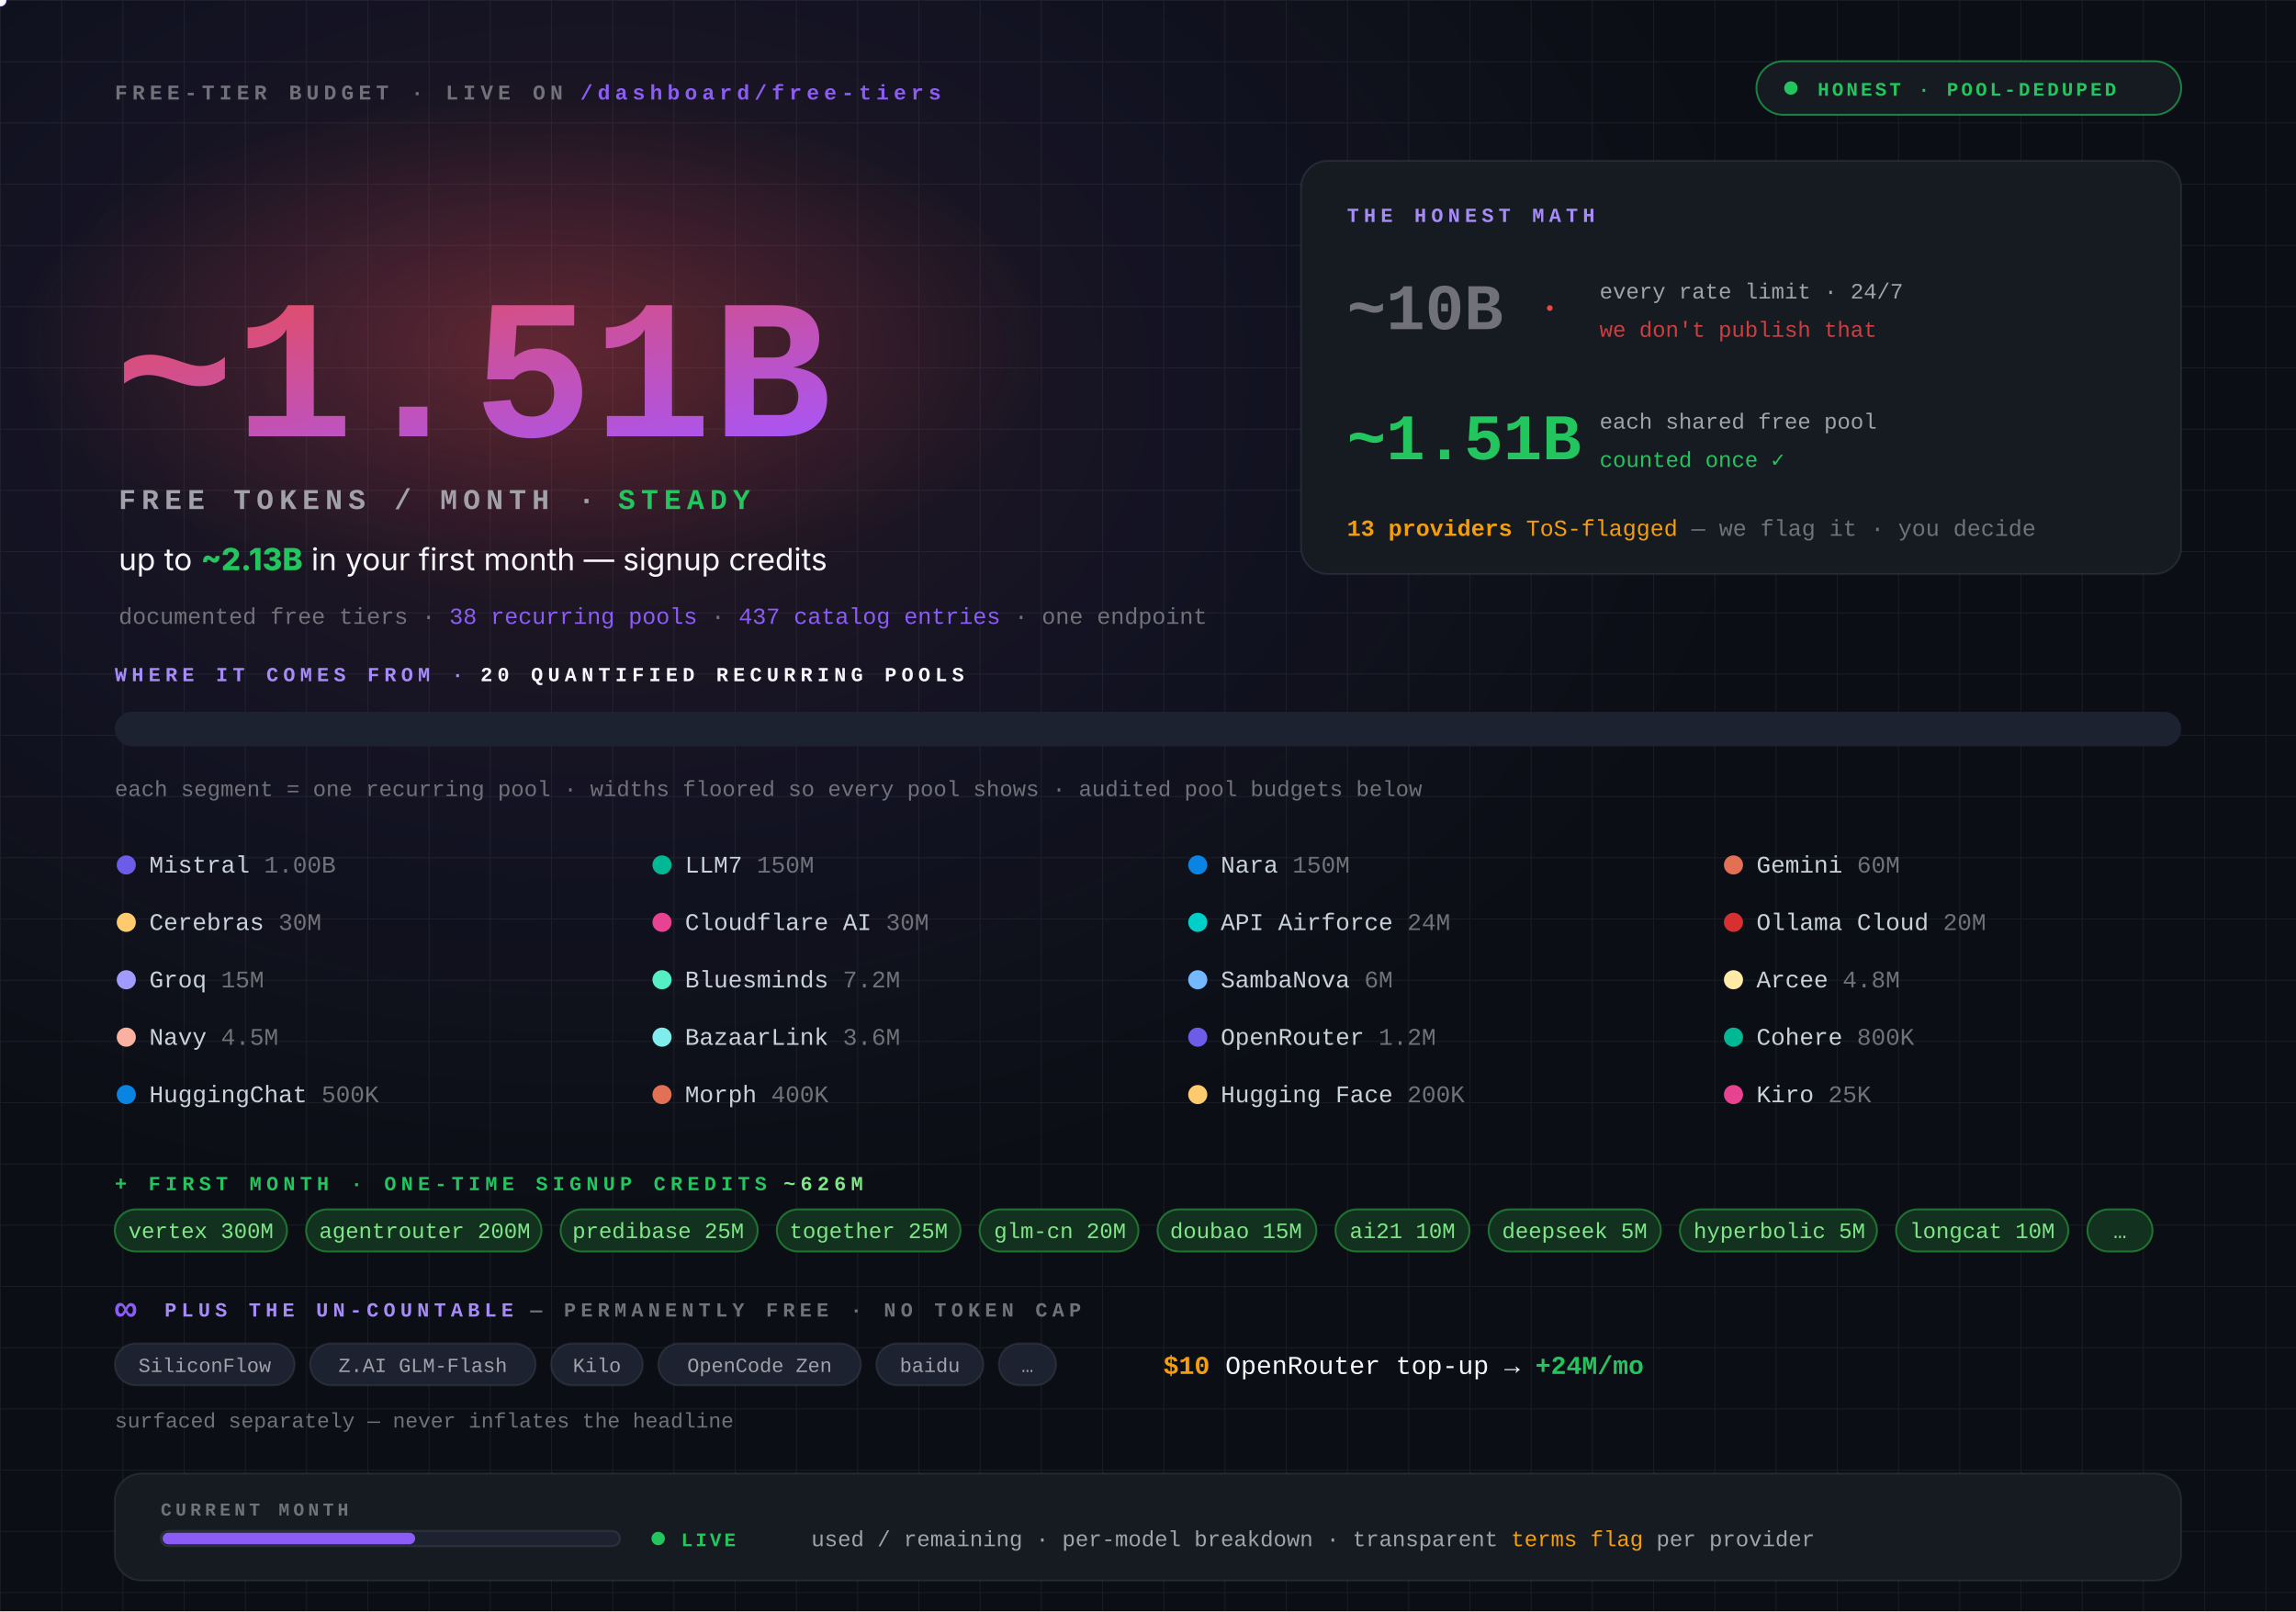
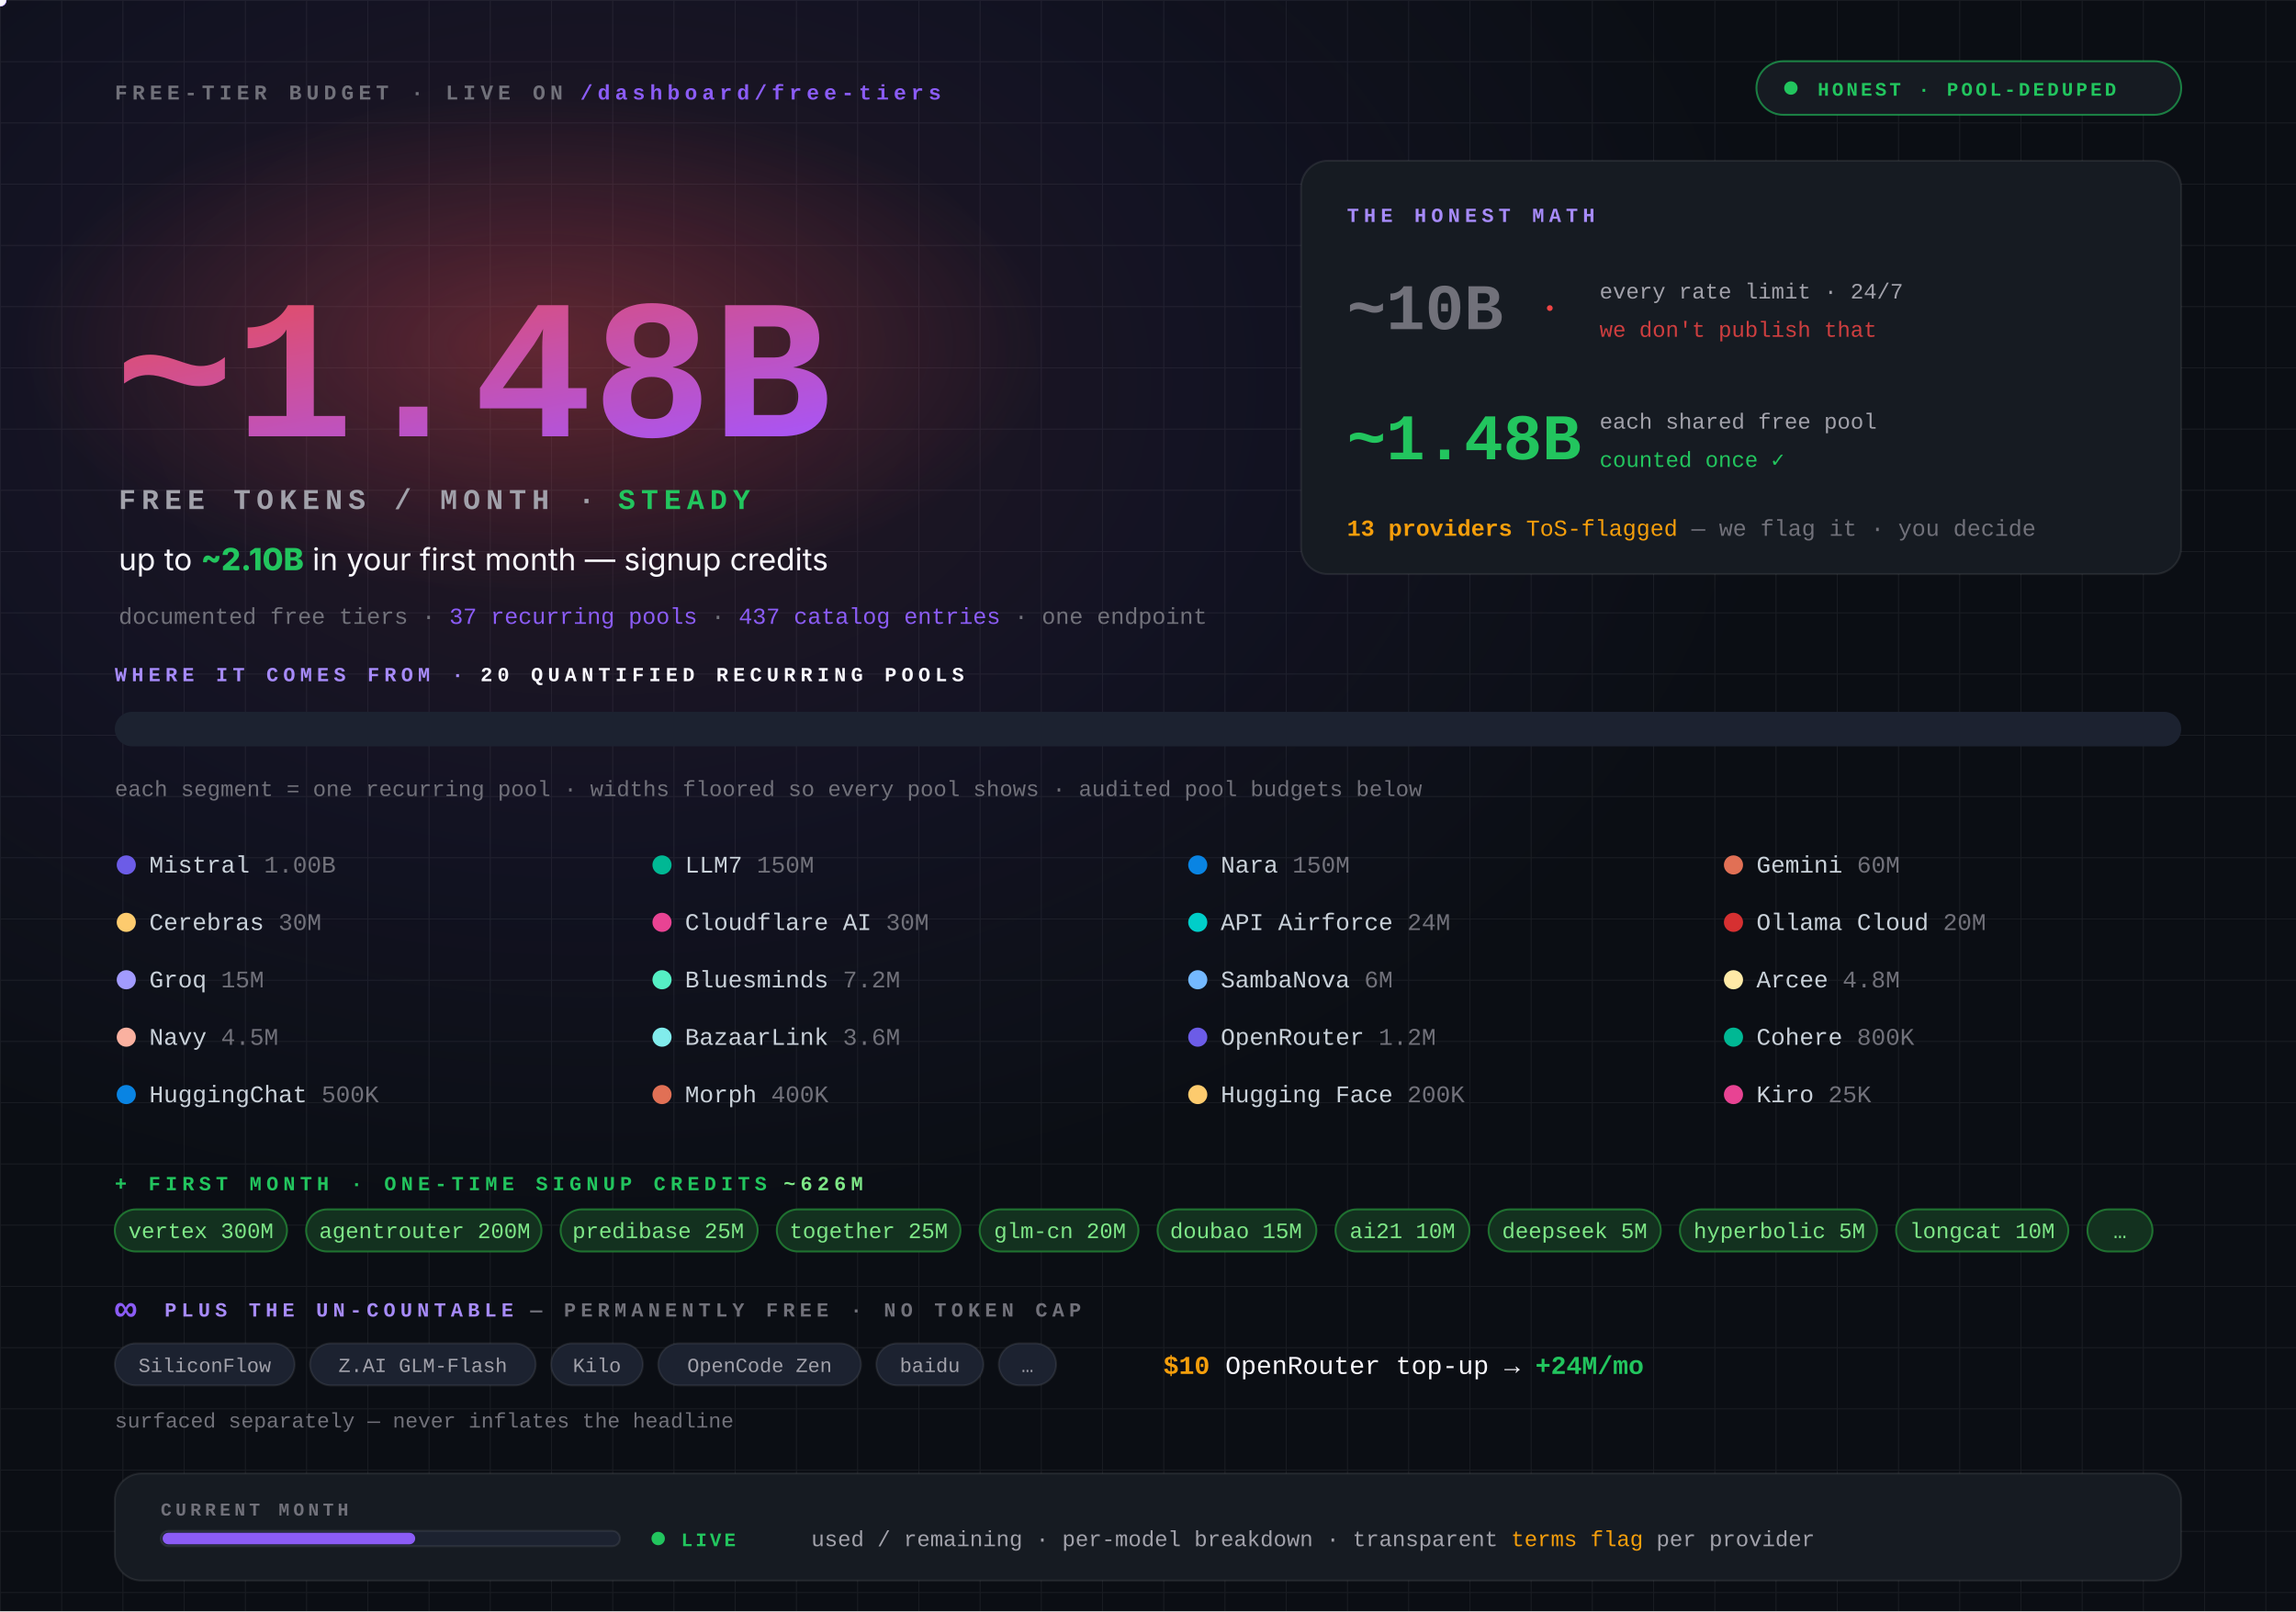
- <svg xmlns="http://www.w3.org/2000/svg" viewBox="0 0 1200 842" role="img" aria-label="OmniRoute free-tier budget: about 1.51 billion free tokens per month steady, up to about 2.13 billion in the first month with signup credits. The catalog contains 437 rows, 430 active and 7 discontinued, grouped into 38 recurring pool keys; 20 pools have a published positive monthly token budget and 18 have a zero, uncapped, or keyless budget. Honest pool-deduped math counts each shared free pool once; 13 providers carry a terms-of-service avoid flag. The 20 quantified pools are Mistral 1 billion, LLM7 150 million, Nara 150 million, Gemini 60 million, Cerebras 30 million, Cloudflare AI 30 million, API Airforce 24 million, Ollama Cloud 20 million, Groq 15 million, Bluesminds 7.2 million, SambaNova 6 million, Arcee 4.8 million, Navy 4.5 million, BazaarLink 3.6 million, OpenRouter 1.2 million, Cohere 800 thousand, HuggingChat 500 thousand, Morph 400 thousand, Hugging Face 200 thousand, and Kiro 25 thousand. One-time signup credits add about 626 million. Uncapped providers and the OpenRouter top-up boost are shown separately so they do not inflate the headline. Live usage remains available at /dashboard/free-tiers.">
+ <svg xmlns="http://www.w3.org/2000/svg" viewBox="0 0 1200 842" role="img" aria-label="OmniRoute free-tier budget: about 1.51 billion free tokens per month steady, up to about 2.13 billion in the first month with signup credits. The catalog contains 437 rows, 430 active and 7 discontinued, grouped into 37 recurring pool keys; 20 pools have a published positive monthly token budget and 18 have a zero, uncapped, or keyless budget. Honest pool-deduped math counts each shared free pool once; 13 providers carry a terms-of-service avoid flag. The 20 quantified pools are Mistral 1 billion, LLM7 150 million, Nara 150 million, Gemini 60 million, Cerebras 30 million, Cloudflare AI 30 million, API Airforce 24 million, Ollama Cloud 20 million, Groq 15 million, Bluesminds 7.2 million, SambaNova 6 million, Arcee 4.8 million, Navy 4.5 million, BazaarLink 3.6 million, OpenRouter 1.2 million, Cohere 800 thousand, HuggingChat 500 thousand, Morph 400 thousand, Hugging Face 200 thousand, and Kiro 25 thousand. One-time signup credits add about 626 million. Uncapped providers and the OpenRouter top-up boost are shown separately so they do not inflate the headline. Live usage remains available at /dashboard/free-tiers.">
  <defs>
    <pattern id="gridPaperF" width="32" height="32" patternUnits="userSpaceOnUse">
      <path d="M 32 0 L 0 0 0 32" fill="none" stroke="#ffffff" stroke-opacity="0.06" stroke-width="1" />
    </pattern>
    <radialGradient id="bgGlowF" cx="26%" cy="24%" r="52%">
      <stop offset="0%" stop-color="#e54d5e" stop-opacity="0.14" />
      <stop offset="55%" stop-color="#8b5cf6" stop-opacity="0.06" />
      <stop offset="100%" stop-color="#6366f1" stop-opacity="0" />
    </radialGradient>
    <linearGradient id="gradBrandF" x1="0" y1="0" x2="1" y2="1">
      <stop offset="0%" stop-color="#e54d5e" />
      <stop offset="100%" stop-color="#a855f7" />
    </linearGradient>
    <radialGradient id="heroGlowF" cx="50%" cy="50%" r="50%">
      <stop offset="0%" stop-color="#e54d5e" stop-opacity="0.30" />
      <stop offset="100%" stop-color="#e54d5e" stop-opacity="0" />
    </radialGradient>
    <path id="pTk1F" d="M 44,84 C 150,112 190,146 302,168" />
    <path id="pTk2F" d="M 30,310 C 136,290 176,240 296,206" />
    <path id="pTk3F" d="M 96,436 C 186,392 208,308 314,230" />
    <clipPath id="barShapeF">
      <rect x="60" y="372" width="1080" height="18" rx="9" />
    </clipPath>
    <clipPath id="barRevF">
      <rect x="60" y="372" width="0" height="18">
        <animate attributeName="width" values="1080;0;1080;1080" keyTimes="0;0.02;0.24;1" dur="10s" repeatCount="indefinite" />
      </rect>
    </clipPath>
  </defs>
  <rect width="1200" height="842" fill="#0b0e14" />
  <rect width="1200" height="842" fill="url(#gridPaperF)" />
  <rect width="1200" height="842" fill="url(#bgGlowF)" />
  <text x="60" y="52" font-family="Consolas, 'Courier New', monospace" font-size="11" letter-spacing="2.5" font-weight="700" fill="#71717a">FREE-TIER BUDGET · LIVE ON <tspan fill="#8b5cf6">/dashboard/free-tiers</tspan>
  </text>
  <g transform="translate(918, 32)">
    <rect width="222" height="28" rx="14" fill="#161b22" stroke="#22c55e" stroke-width="1" stroke-opacity="0.6" />
    <circle cx="18" cy="14" r="3.5" fill="#22c55e">
      <animate attributeName="opacity" values="1;0.35;1" dur="1.6s" repeatCount="indefinite" />
    </circle>
    <text x="32" y="18" font-family="Consolas, 'Courier New', monospace" font-size="10" letter-spacing="1.5" font-weight="700" fill="#22c55e">HONEST · POOL-DEDUPED</text>
  </g>
  <ellipse cx="280" cy="180" rx="270" ry="130" fill="url(#heroGlowF)">
    <animate attributeName="rx" values="250;290;250" dur="4s" repeatCount="indefinite" />
  </ellipse>
  <g fill="#a78bfa">
    <circle r="3.4">
      <animateMotion dur="2.4s" repeatCount="indefinite" begin="0s">
        <mpath href="#pTk1F" />
      </animateMotion>
      <animate attributeName="opacity" values="0;1;1;0" dur="2.4s" begin="0s" repeatCount="indefinite" />
    </circle>
    <circle r="3.4">
      <animateMotion dur="2.4s" repeatCount="indefinite" begin="0.8s">
        <mpath href="#pTk2F" />
      </animateMotion>
      <animate attributeName="opacity" values="0;1;1;0" dur="2.4s" begin="0.8s" repeatCount="indefinite" />
    </circle>
    <circle r="3.4">
      <animateMotion dur="2.4s" repeatCount="indefinite" begin="1.6s">
        <mpath href="#pTk3F" />
      </animateMotion>
      <animate attributeName="opacity" values="0;1;1;0" dur="2.4s" begin="1.6s" repeatCount="indefinite" />
    </circle>
  </g>
-   <text x="60" y="228" font-family="Consolas, 'Courier New', monospace" font-size="104" font-weight="800" fill="url(#gradBrandF)">~1.51B</text>
+   <text x="60" y="228" font-family="Consolas, 'Courier New', monospace" font-size="104" font-weight="800" fill="url(#gradBrandF)">~1.48B</text>
  <text x="62" y="266" font-family="Consolas, 'Courier New', monospace" font-size="15" letter-spacing="3" font-weight="700" fill="#a1a1aa">FREE TOKENS / MONTH · <tspan fill="#22c55e">STEADY</tspan>
  </text>
-   <text x="62" y="298" font-family="Inter, 'Segoe UI', Arial, Helvetica, system-ui, sans-serif" font-size="16" fill="#F7F6FC">up to <tspan font-weight="800" fill="#22c55e">~2.13B</tspan> in your first month — signup credits</text>
-   <text x="62" y="326" font-family="Consolas, 'Courier New', monospace" font-size="12" fill="#71717a">documented free tiers · <tspan fill="#8b5cf6">38 recurring pools</tspan> · <tspan fill="#8b5cf6">437 catalog entries</tspan> · one endpoint</text>
+   <text x="62" y="298" font-family="Inter, 'Segoe UI', Arial, Helvetica, system-ui, sans-serif" font-size="16" fill="#F7F6FC">up to <tspan font-weight="800" fill="#22c55e">~2.10B</tspan> in your first month — signup credits</text>
+   <text x="62" y="326" font-family="Consolas, 'Courier New', monospace" font-size="12" fill="#71717a">documented free tiers · <tspan fill="#8b5cf6">37 recurring pools</tspan> · <tspan fill="#8b5cf6">437 catalog entries</tspan> · one endpoint</text>
  <rect x="680" y="84" width="460" height="216" rx="14" fill="#161b22" stroke="#ffffff" stroke-opacity="0.08" stroke-width="1" />
  <text x="704" y="116" font-family="Consolas, 'Courier New', monospace" font-size="10.5" letter-spacing="2.5" font-weight="700" fill="#a78bfa">THE HONEST MATH</text>
  <text x="704" y="172" font-family="Consolas, 'Courier New', monospace" font-size="34" font-weight="800" fill="#71717a">~10B</text>
  <line x1="698" y1="161" x2="810" y2="161" stroke="#ef4444" stroke-width="3" stroke-linecap="round" stroke-dasharray="112" stroke-dashoffset="112">
    <animate attributeName="stroke-dashoffset" values="0;112;0;0" keyTimes="0;0.10;0.18;1" dur="10s" repeatCount="indefinite" />
  </line>
  <text x="836" y="156" font-family="Consolas, 'Courier New', monospace" font-size="11.5" fill="#a1a1aa">every rate limit · 24/7</text>
  <text x="836" y="176" font-family="Consolas, 'Courier New', monospace" font-size="11.5" fill="#ef4444" opacity="0.85">we don't publish that</text>
-   <text x="704" y="240" font-family="Consolas, 'Courier New', monospace" font-size="34" font-weight="800" fill="#22c55e">~1.51B</text>
+   <text x="704" y="240" font-family="Consolas, 'Courier New', monospace" font-size="34" font-weight="800" fill="#22c55e">~1.48B</text>
  <text x="836" y="224" font-family="Consolas, 'Courier New', monospace" font-size="11.5" fill="#a1a1aa">each shared free pool</text>
  <text x="836" y="244" font-family="Consolas, 'Courier New', monospace" font-size="11.5" fill="#22c55e">counted once ✓</text>
  <text x="704" y="280" font-family="Consolas, 'Courier New', monospace" font-size="12" fill="#f59e0b">
    <tspan font-weight="800">13 providers</tspan> ToS-flagged <tspan fill="#71717a">— we flag it · you decide</tspan>
  </text>
  <text x="60" y="356" font-family="Consolas, 'Courier New', monospace" font-size="10.5" letter-spacing="2.5" font-weight="700" fill="#a78bfa">WHERE IT COMES FROM · <tspan fill="#F7F6FC">20 QUANTIFIED RECURRING POOLS</tspan>
  </text>
  <g clip-path="url(#barShapeF)">
    <rect x="60" y="372" width="1080" height="18" fill="#1c2230" />
    <g clip-path="url(#barRevF)">
      <rect x="60.0" y="372" width="661.4" height="18" fill="#6c5ce7" />
      <rect x="722.4" y="372" width="99.2" height="18" fill="#00b894" />
      <rect x="822.6" y="372" width="99.2" height="18" fill="#0984e3" />
      <rect x="922.9" y="372" width="39.7" height="18" fill="#e17055" />
      <rect x="963.5" y="372" width="19.8" height="18" fill="#fdcb6e" />
      <rect x="984.4" y="372" width="19.8" height="18" fill="#e84393" />
      <rect x="1005.2" y="372" width="15.9" height="18" fill="#00cec9" />
      <rect x="1022.1" y="372" width="13.2" height="18" fill="#d63031" />
      <rect x="1036.3" y="372" width="9.9" height="18" fill="#a29bfe" />
      <rect x="1047.3" y="372" width="7.5" height="18" fill="#55efc4" />
      <rect x="1055.8" y="372" width="7.5" height="18" fill="#74b9ff" />
      <rect x="1064.3" y="372" width="7.5" height="18" fill="#ffeaa7" />
      <rect x="1072.8" y="372" width="7.5" height="18" fill="#fab1a0" />
      <rect x="1081.3" y="372" width="7.5" height="18" fill="#81ecec" />
      <rect x="1089.9" y="372" width="7.5" height="18" fill="#6c5ce7" />
      <rect x="1098.4" y="372" width="7.5" height="18" fill="#00b894" />
      <rect x="1106.9" y="372" width="7.5" height="18" fill="#0984e3" />
      <rect x="1115.4" y="372" width="7.5" height="18" fill="#e17055" />
      <rect x="1124.0" y="372" width="7.5" height="18" fill="#fdcb6e" />
      <rect x="1132.5" y="372" width="7.5" height="18" fill="#e84393" />
    </g>
  </g>
  <circle r="3.2" fill="#F7F6FC">
    <animateMotion path="M 60,381 L 1140,381" keyPoints="0;0;1;1" keyTimes="0;0.02;0.24;1" calcMode="linear" dur="10s" repeatCount="indefinite" />
    <animate attributeName="opacity" values="0;1;1;0;0" keyTimes="0;0.02;0.23;0.26;1" dur="10s" repeatCount="indefinite" />
  </circle>
  <text x="60" y="416" font-family="Consolas, 'Courier New', monospace" font-size="11.5" fill="#71717a">each segment = one recurring pool · widths floored so every pool shows · audited pool budgets below</text>
  <g font-family="Consolas, 'Courier New', monospace" font-size="12.5">
    <circle cx="66" cy="452" r="5" fill="#6c5ce7" />
    <text x="78" y="456" fill="#c9d1d9">Mistral <tspan fill="#71717a">1.00B</tspan>
    </text>
    <circle cx="346" cy="452" r="5" fill="#00b894" />
    <text x="358" y="456" fill="#c9d1d9">LLM7 <tspan fill="#71717a">150M</tspan>
    </text>
    <circle cx="626" cy="452" r="5" fill="#0984e3" />
    <text x="638" y="456" fill="#c9d1d9">Nara <tspan fill="#71717a">150M</tspan>
    </text>
    <circle cx="906" cy="452" r="5" fill="#e17055" />
    <text x="918" y="456" fill="#c9d1d9">Gemini <tspan fill="#71717a">60M</tspan>
    </text>
    <circle cx="66" cy="482" r="5" fill="#fdcb6e" />
    <text x="78" y="486" fill="#c9d1d9">Cerebras <tspan fill="#71717a">30M</tspan>
    </text>
    <circle cx="346" cy="482" r="5" fill="#e84393" />
    <text x="358" y="486" fill="#c9d1d9">Cloudflare AI <tspan fill="#71717a">30M</tspan>
    </text>
    <circle cx="626" cy="482" r="5" fill="#00cec9" />
    <text x="638" y="486" fill="#c9d1d9">API Airforce <tspan fill="#71717a">24M</tspan>
    </text>
    <circle cx="906" cy="482" r="5" fill="#d63031" />
    <text x="918" y="486" fill="#c9d1d9">Ollama Cloud <tspan fill="#71717a">20M</tspan>
    </text>
    <circle cx="66" cy="512" r="5" fill="#a29bfe" />
    <text x="78" y="516" fill="#c9d1d9">Groq <tspan fill="#71717a">15M</tspan>
    </text>
    <circle cx="346" cy="512" r="5" fill="#55efc4" />
    <text x="358" y="516" fill="#c9d1d9">Bluesminds <tspan fill="#71717a">7.2M</tspan>
    </text>
    <circle cx="626" cy="512" r="5" fill="#74b9ff" />
    <text x="638" y="516" fill="#c9d1d9">SambaNova <tspan fill="#71717a">6M</tspan>
    </text>
    <circle cx="906" cy="512" r="5" fill="#ffeaa7" />
    <text x="918" y="516" fill="#c9d1d9">Arcee <tspan fill="#71717a">4.8M</tspan>
    </text>
    <circle cx="66" cy="542" r="5" fill="#fab1a0" />
    <text x="78" y="546" fill="#c9d1d9">Navy <tspan fill="#71717a">4.5M</tspan>
    </text>
    <circle cx="346" cy="542" r="5" fill="#81ecec" />
    <text x="358" y="546" fill="#c9d1d9">BazaarLink <tspan fill="#71717a">3.6M</tspan>
    </text>
    <circle cx="626" cy="542" r="5" fill="#6c5ce7" />
    <text x="638" y="546" fill="#c9d1d9">OpenRouter <tspan fill="#71717a">1.2M</tspan>
    </text>
    <circle cx="906" cy="542" r="5" fill="#00b894" />
    <text x="918" y="546" fill="#c9d1d9">Cohere <tspan fill="#71717a">800K</tspan>
    </text>
    <circle cx="66" cy="572" r="5" fill="#0984e3" />
    <text x="78" y="576" fill="#c9d1d9">HuggingChat <tspan fill="#71717a">500K</tspan>
    </text>
    <circle cx="346" cy="572" r="5" fill="#e17055" />
    <text x="358" y="576" fill="#c9d1d9">Morph <tspan fill="#71717a">400K</tspan>
    </text>
    <circle cx="626" cy="572" r="5" fill="#fdcb6e" />
    <text x="638" y="576" fill="#c9d1d9">Hugging Face <tspan fill="#71717a">200K</tspan>
    </text>
    <circle cx="906" cy="572" r="5" fill="#e84393" />
    <text x="918" y="576" fill="#c9d1d9">Kiro <tspan fill="#71717a">25K</tspan>
    </text>
  </g>
  <text x="60" y="622" font-family="Consolas, 'Courier New', monospace" font-size="10.5" letter-spacing="2.5" font-weight="700" fill="#22c55e">+ FIRST MONTH · ONE-TIME SIGNUP CREDITS <tspan fill="#7ee787">~626M</tspan>
  </text>
  <g font-family="Consolas, 'Courier New', monospace">
    <rect x="60" y="632" width="90" height="22" rx="11" fill="#13311f" stroke="#238636" stroke-opacity="0.8" />
    <text x="105" y="647" font-size="11.5" fill="#7ee787" text-anchor="middle">vertex 300M</text>
    <rect x="160" y="632" width="123" height="22" rx="11" fill="#13311f" stroke="#238636" stroke-opacity="0.8" />
    <text x="222" y="647" font-size="11.5" fill="#7ee787" text-anchor="middle">agentrouter 200M</text>
    <rect x="293" y="632" width="103" height="22" rx="11" fill="#13311f" stroke="#238636" stroke-opacity="0.8" />
    <text x="344" y="647" font-size="11.5" fill="#7ee787" text-anchor="middle">predibase 25M</text>
    <rect x="406" y="632" width="96" height="22" rx="11" fill="#13311f" stroke="#238636" stroke-opacity="0.8" />
    <text x="454" y="647" font-size="11.5" fill="#7ee787" text-anchor="middle">together 25M</text>
    <rect x="512" y="632" width="83" height="22" rx="11" fill="#13311f" stroke="#238636" stroke-opacity="0.8" />
    <text x="554" y="647" font-size="11.5" fill="#7ee787" text-anchor="middle">glm-cn 20M</text>
    <rect x="605" y="632" width="83" height="22" rx="11" fill="#13311f" stroke="#238636" stroke-opacity="0.8" />
    <text x="646" y="647" font-size="11.5" fill="#7ee787" text-anchor="middle">doubao 15M</text>
    <rect x="698" y="632" width="70" height="22" rx="11" fill="#13311f" stroke="#238636" stroke-opacity="0.8" />
    <text x="733" y="647" font-size="11.5" fill="#7ee787" text-anchor="middle">ai21 10M</text>
    <rect x="778" y="632" width="90" height="22" rx="11" fill="#13311f" stroke="#238636" stroke-opacity="0.8" />
    <text x="823" y="647" font-size="11.5" fill="#7ee787" text-anchor="middle">deepseek 5M</text>
    <rect x="878" y="632" width="103" height="22" rx="11" fill="#13311f" stroke="#238636" stroke-opacity="0.8" />
    <text x="930" y="647" font-size="11.5" fill="#7ee787" text-anchor="middle">hyperbolic 5M</text>
    <rect x="991" y="632" width="90" height="22" rx="11" fill="#13311f" stroke="#238636" stroke-opacity="0.8" />
    <text x="1036" y="647" font-size="11.5" fill="#7ee787" text-anchor="middle">longcat 10M</text>
    <rect x="1091" y="632" width="34" height="22" rx="11" fill="#13311f" stroke="#238636" stroke-opacity="0.8" />
    <text x="1108" y="647" font-size="11.5" fill="#7ee787" text-anchor="middle">…</text>
  </g>
  <text x="60" y="690" font-family="Consolas, 'Courier New', monospace" font-size="19" font-weight="800" fill="#8b5cf6">∞<animate attributeName="opacity" values="1;0.55;1" dur="4s" repeatCount="indefinite" />
  </text>
  <text x="86" y="688" font-family="Consolas, 'Courier New', monospace" font-size="10.5" letter-spacing="2.5" font-weight="700" fill="#a78bfa">PLUS THE UN-COUNTABLE <tspan fill="#71717a">— PERMANENTLY FREE · NO TOKEN CAP</tspan>
  </text>
  <g font-family="Consolas, 'Courier New', monospace" font-size="10.5" fill="#a1a1aa">
    <rect x="60" y="702" width="94" height="22" rx="11" fill="#1c2230" stroke="#ffffff" stroke-opacity="0.08" />
    <text x="107" y="717" text-anchor="middle">SiliconFlow</text>
    <rect x="162" y="702" width="118" height="22" rx="11" fill="#1c2230" stroke="#ffffff" stroke-opacity="0.08" />
    <text x="221" y="717" text-anchor="middle">Z.AI GLM-Flash</text>
    <rect x="288" y="702" width="48" height="22" rx="11" fill="#1c2230" stroke="#ffffff" stroke-opacity="0.08" />
    <text x="312" y="717" text-anchor="middle">Kilo</text>
    <rect x="344" y="702" width="106" height="22" rx="11" fill="#1c2230" stroke="#ffffff" stroke-opacity="0.08" />
    <text x="397" y="717" text-anchor="middle">OpenCode Zen</text>
    <rect x="458" y="702" width="56" height="22" rx="11" fill="#1c2230" stroke="#ffffff" stroke-opacity="0.08" />
    <text x="486" y="717" text-anchor="middle">baidu</text>
    <rect x="522" y="702" width="30" height="22" rx="11" fill="#1c2230" stroke="#ffffff" stroke-opacity="0.08" />
    <text x="537" y="717" text-anchor="middle">…</text>
  </g>
  <text x="608" y="718" font-family="Consolas, 'Courier New', monospace" font-size="13.5" fill="#F7F6FC">
    <tspan fill="#f59e0b" font-weight="700">$10</tspan> OpenRouter top-up → <tspan fill="#22c55e" font-weight="700">+24M/mo</tspan>
  </text>
  <text x="60" y="746" font-family="Consolas, 'Courier New', monospace" font-size="11" fill="#71717a">surfaced separately — never inflates the headline</text>
  <rect x="60" y="770" width="1080" height="56" rx="14" fill="#161b22" stroke="#ffffff" stroke-opacity="0.08" stroke-width="1" />
  <text x="84" y="792" font-family="Consolas, 'Courier New', monospace" font-size="9.5" letter-spacing="2" font-weight="700" fill="#71717a">CURRENT MONTH</text>
  <rect x="84" y="800" width="240" height="8" rx="4" fill="#1c2230" stroke="#ffffff" stroke-opacity="0.08" stroke-width="1" />
  <rect x="85" y="801" width="132" height="6" rx="3" fill="#8b5cf6" />
  <circle r="2.6" fill="#F7F6FC">
    <animateMotion path="M 85,804 L 217,804" dur="3s" repeatCount="indefinite" />
    <animate attributeName="opacity" values="0;1;1;0" dur="3s" repeatCount="indefinite" />
  </circle>
  <circle cx="344" cy="804" r="3.5" fill="#22c55e">
    <animate attributeName="opacity" values="1;0.3;1" dur="1.2s" repeatCount="indefinite" />
  </circle>
  <text x="356" y="808" font-family="Consolas, 'Courier New', monospace" font-size="10" letter-spacing="1.5" font-weight="700" fill="#22c55e">LIVE</text>
  <text x="424" y="808" font-family="Consolas, 'Courier New', monospace" font-size="11.5" fill="#a1a1aa">used / remaining · per-model breakdown · transparent <tspan fill="#f59e0b">terms flag</tspan> per provider</text>
</svg>
